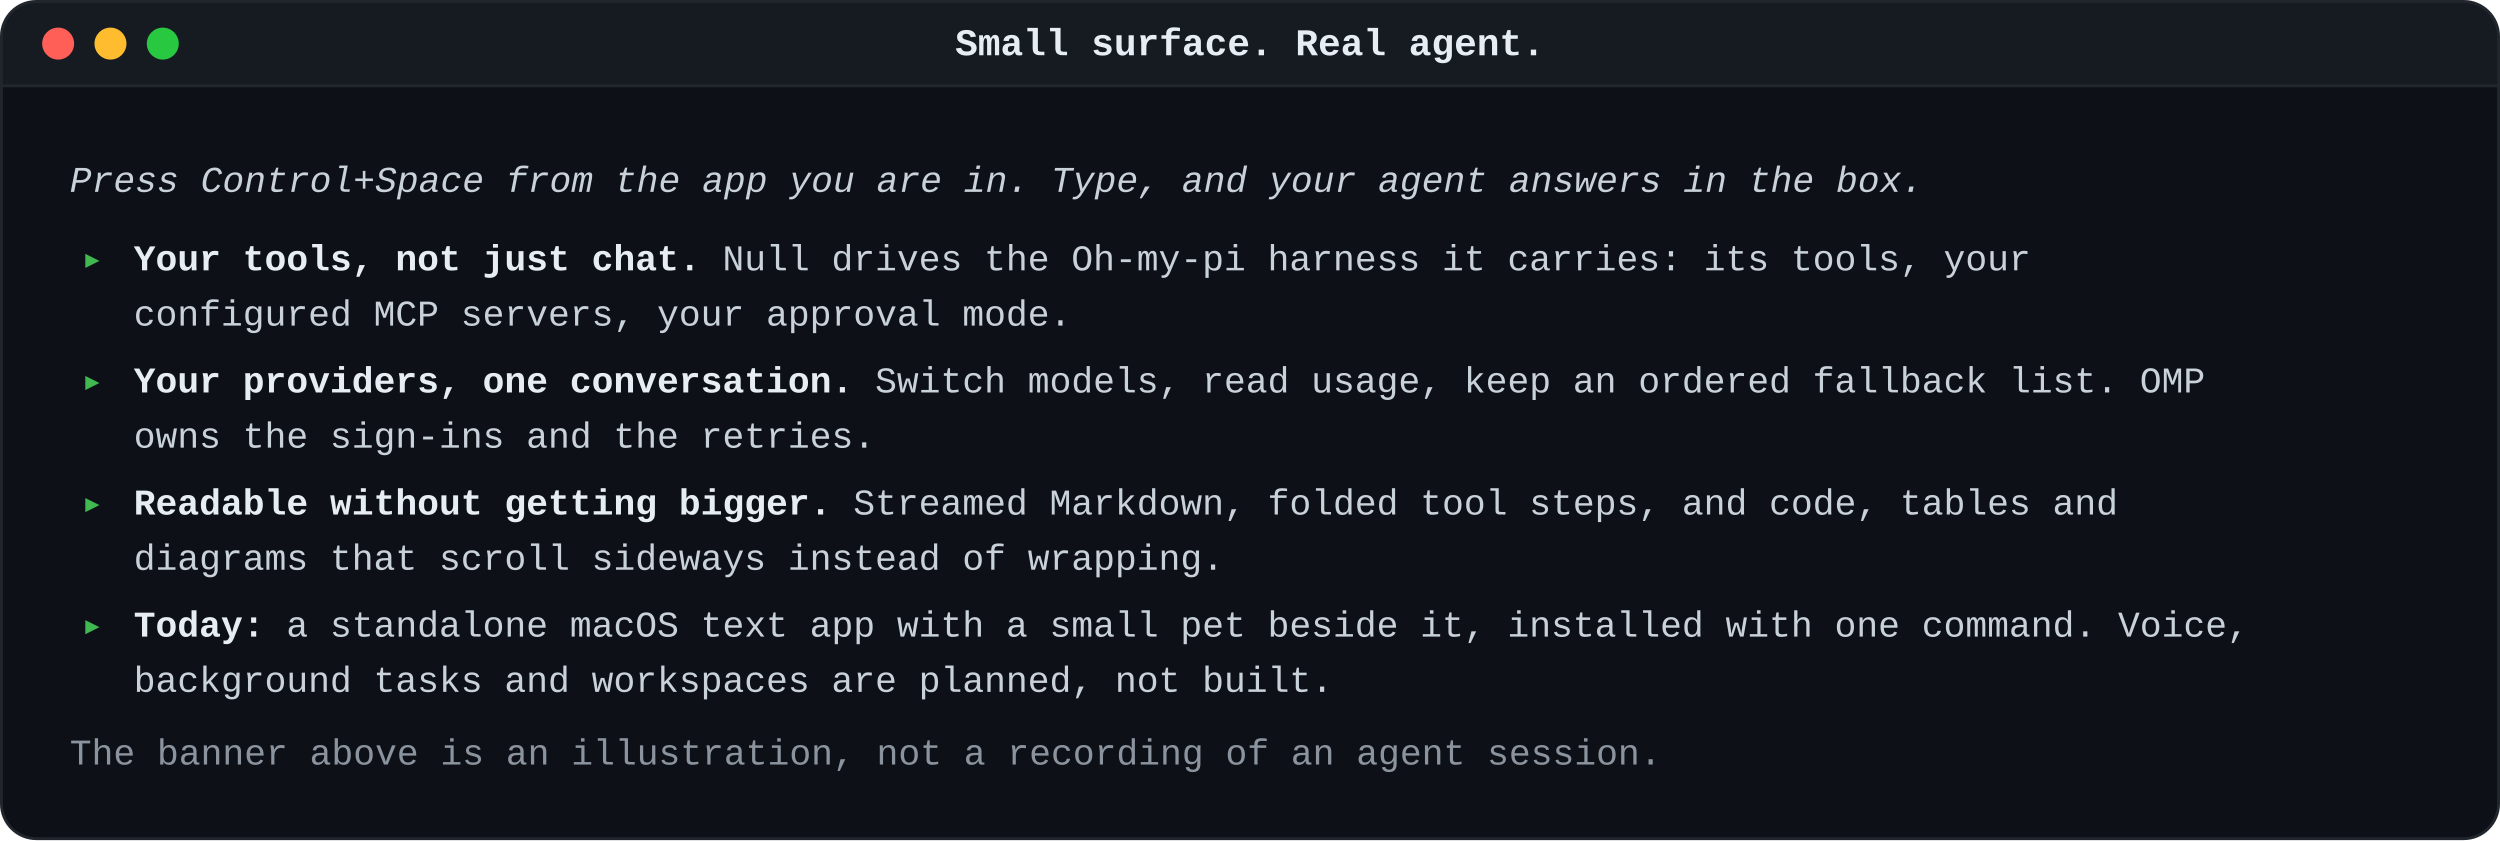
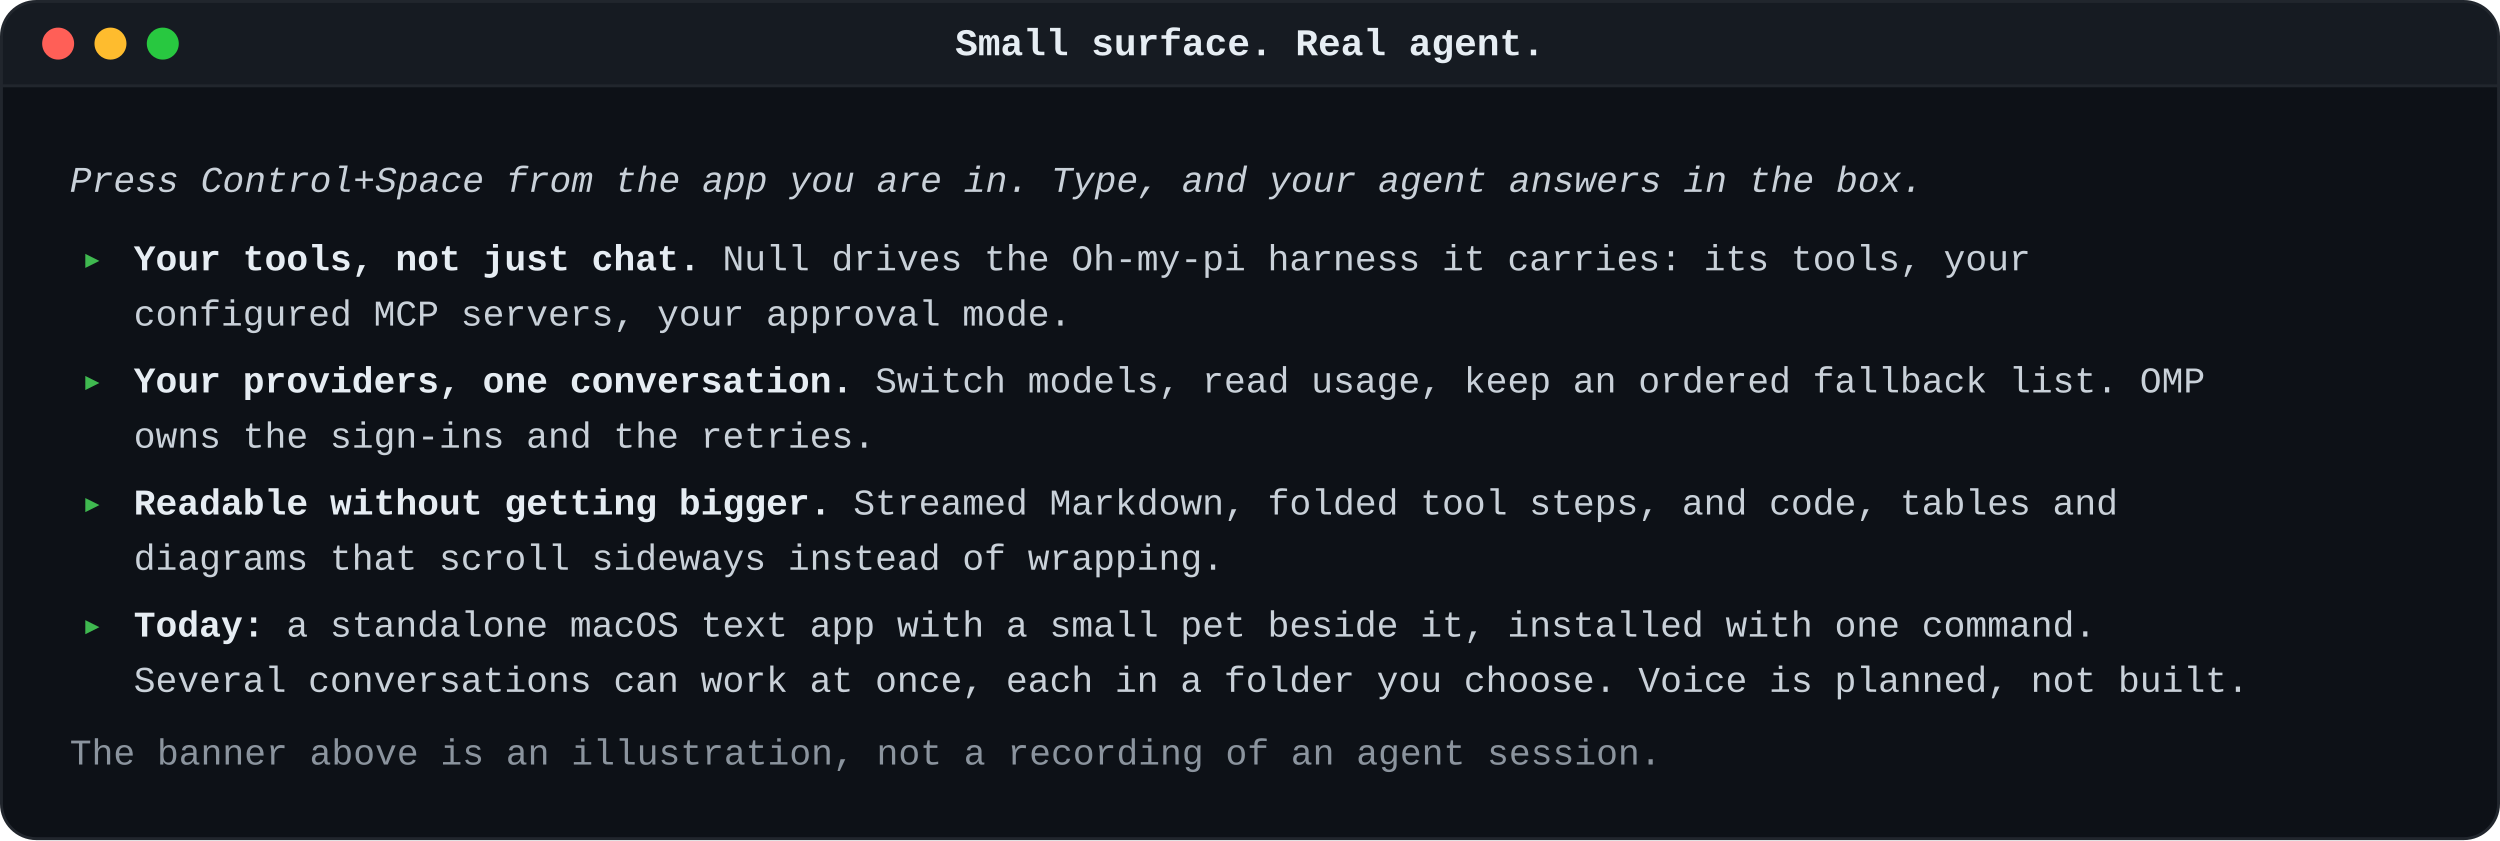
- <svg xmlns="http://www.w3.org/2000/svg" viewBox="0 0 860 289" width="860" height="289" fill="none" role="img" aria-label="Small surface. Real agent.. Press Control+Space from the app you are in. Type, and your agent answers in the box. Your tools, not just chat. Null drives the Oh-my-pi harness it carries: its tools, your configured MCP servers, your approval mode. Your providers, one conversation. Switch models, read usage, keep an ordered fallback list. OMP owns the sign-ins and the retries. Readable without getting bigger. Streamed Markdown, folded tool steps, and code, tables and diagrams that scroll sideways instead of wrapping. Today: a standalone macOS text app with a small pet beside it, installed with one command. Voice, background tasks and workspaces are planned, not built. The banner above is an illustration, not a recording of an agent session.">
+ <svg xmlns="http://www.w3.org/2000/svg" viewBox="0 0 860 289" width="860" height="289" fill="none" role="img" aria-label="Small surface. Real agent.. Press Control+Space from the app you are in. Type, and your agent answers in the box. Your tools, not just chat. Null drives the Oh-my-pi harness it carries: its tools, your configured MCP servers, your approval mode. Your providers, one conversation. Switch models, read usage, keep an ordered fallback list. OMP owns the sign-ins and the retries. Readable without getting bigger. Streamed Markdown, folded tool steps, and code, tables and diagrams that scroll sideways instead of wrapping. Today: a standalone macOS text app with a small pet beside it, installed with one command. Several conversations can work at once, each in a folder you choose. Voice is planned, not built. The banner above is an illustration, not a recording of an agent session.">
  <style>
    text { font-family: ui-monospace,SFMono-Regular,'SF Mono',Menlo,Consolas,'Liberation Mono',monospace; }
    .rise { animation: rise .35s ease-out both; }
    .fade { animation: fade .4s ease-out both; }
    .blink { animation: blink 1.1s steps(1) infinite; }
    @keyframes rise { from { opacity: 0; transform: translateY(4px); } }
    @keyframes fade { from { opacity: 0; } }
    @keyframes blink { 50% { opacity: 0; } }
    @keyframes hold { 0%, 99.9% { opacity: 1; } 100% { opacity: 0; } }
    @media (prefers-reduced-motion: reduce) { * { animation: none !important; } }
  </style>
  <clipPath id="win">
    <rect x="0.5" y="0.5" width="859" height="288" rx="12" />
  </clipPath>
  <g clip-path="url(#win)">
    <rect width="860" height="289" fill="#0D1117" />
    <rect width="860" height="30" fill="#161B22" />
    <path d="M0 29.5H860" stroke="#21262D" />
    <circle cx="20" cy="15.0" r="5.5" fill="#FF5F57" />
    <circle cx="38" cy="15.0" r="5.5" fill="#FEBC2E" />
    <circle cx="56" cy="15.0" r="5.5" fill="#28C840" />
    <text x="430.0" y="19.0" font-size="13" font-weight="600" fill="#E6EDF3" text-anchor="middle">Small surface. Real agent.</text>
    <text x="24" y="66.0" font-size="12.5" fill="#C9D1D9" font-style="italic">Press Control+Space from the app you are in. Type, and your agent answers in the box.</text>
    <text x="28" y="93.0" font-size="12.5" fill="#3FB950">▸</text>
    <text x="46" y="93.0" font-size="12.5" fill="#C9D1D9">
      <tspan fill="#E6EDF3" font-weight="700">Your tools, not just chat.</tspan> Null drives the Oh-my-pi harness it carries: its tools, your</text>
    <text x="46" y="112.0" font-size="12.5" fill="#C9D1D9">configured MCP servers, your approval mode.</text>
    <text x="28" y="135.0" font-size="12.5" fill="#3FB950">▸</text>
    <text x="46" y="135.0" font-size="12.5" fill="#C9D1D9">
      <tspan fill="#E6EDF3" font-weight="700">Your providers, one conversation.</tspan> Switch models, read usage, keep an ordered fallback list. OMP</text>
    <text x="46" y="154.0" font-size="12.5" fill="#C9D1D9">owns the sign-ins and the retries.</text>
    <text x="28" y="177.0" font-size="12.5" fill="#3FB950">▸</text>
    <text x="46" y="177.0" font-size="12.5" fill="#C9D1D9">
      <tspan fill="#E6EDF3" font-weight="700">Readable without getting bigger.</tspan> Streamed Markdown, folded tool steps, and code, tables and</text>
    <text x="46" y="196.0" font-size="12.5" fill="#C9D1D9">diagrams that scroll sideways instead of wrapping.</text>
    <text x="28" y="219.0" font-size="12.5" fill="#3FB950">▸</text>
    <text x="46" y="219.0" font-size="12.5" fill="#C9D1D9">
-       <tspan fill="#E6EDF3" font-weight="700">Today:</tspan> a standalone macOS text app with a small pet beside it, installed with one command. Voice,</text>
-     <text x="46" y="238.0" font-size="12.5" fill="#C9D1D9">background tasks and workspaces are planned, not built.</text>
+       <tspan fill="#E6EDF3" font-weight="700">Today:</tspan> a standalone macOS text app with a small pet beside it, installed with one command.</text>
+     <text x="46" y="238.0" font-size="12.5" fill="#C9D1D9">Several conversations can work at once, each in a folder you choose. Voice is planned, not built.</text>
    <text x="24" y="263.0" font-size="12.5" fill="#8B949E">The banner above is an illustration, not a recording of an agent session.</text>
  </g>
  <rect x="0.5" y="0.5" width="859" height="288" rx="12" stroke="#21262D" />
</svg>
